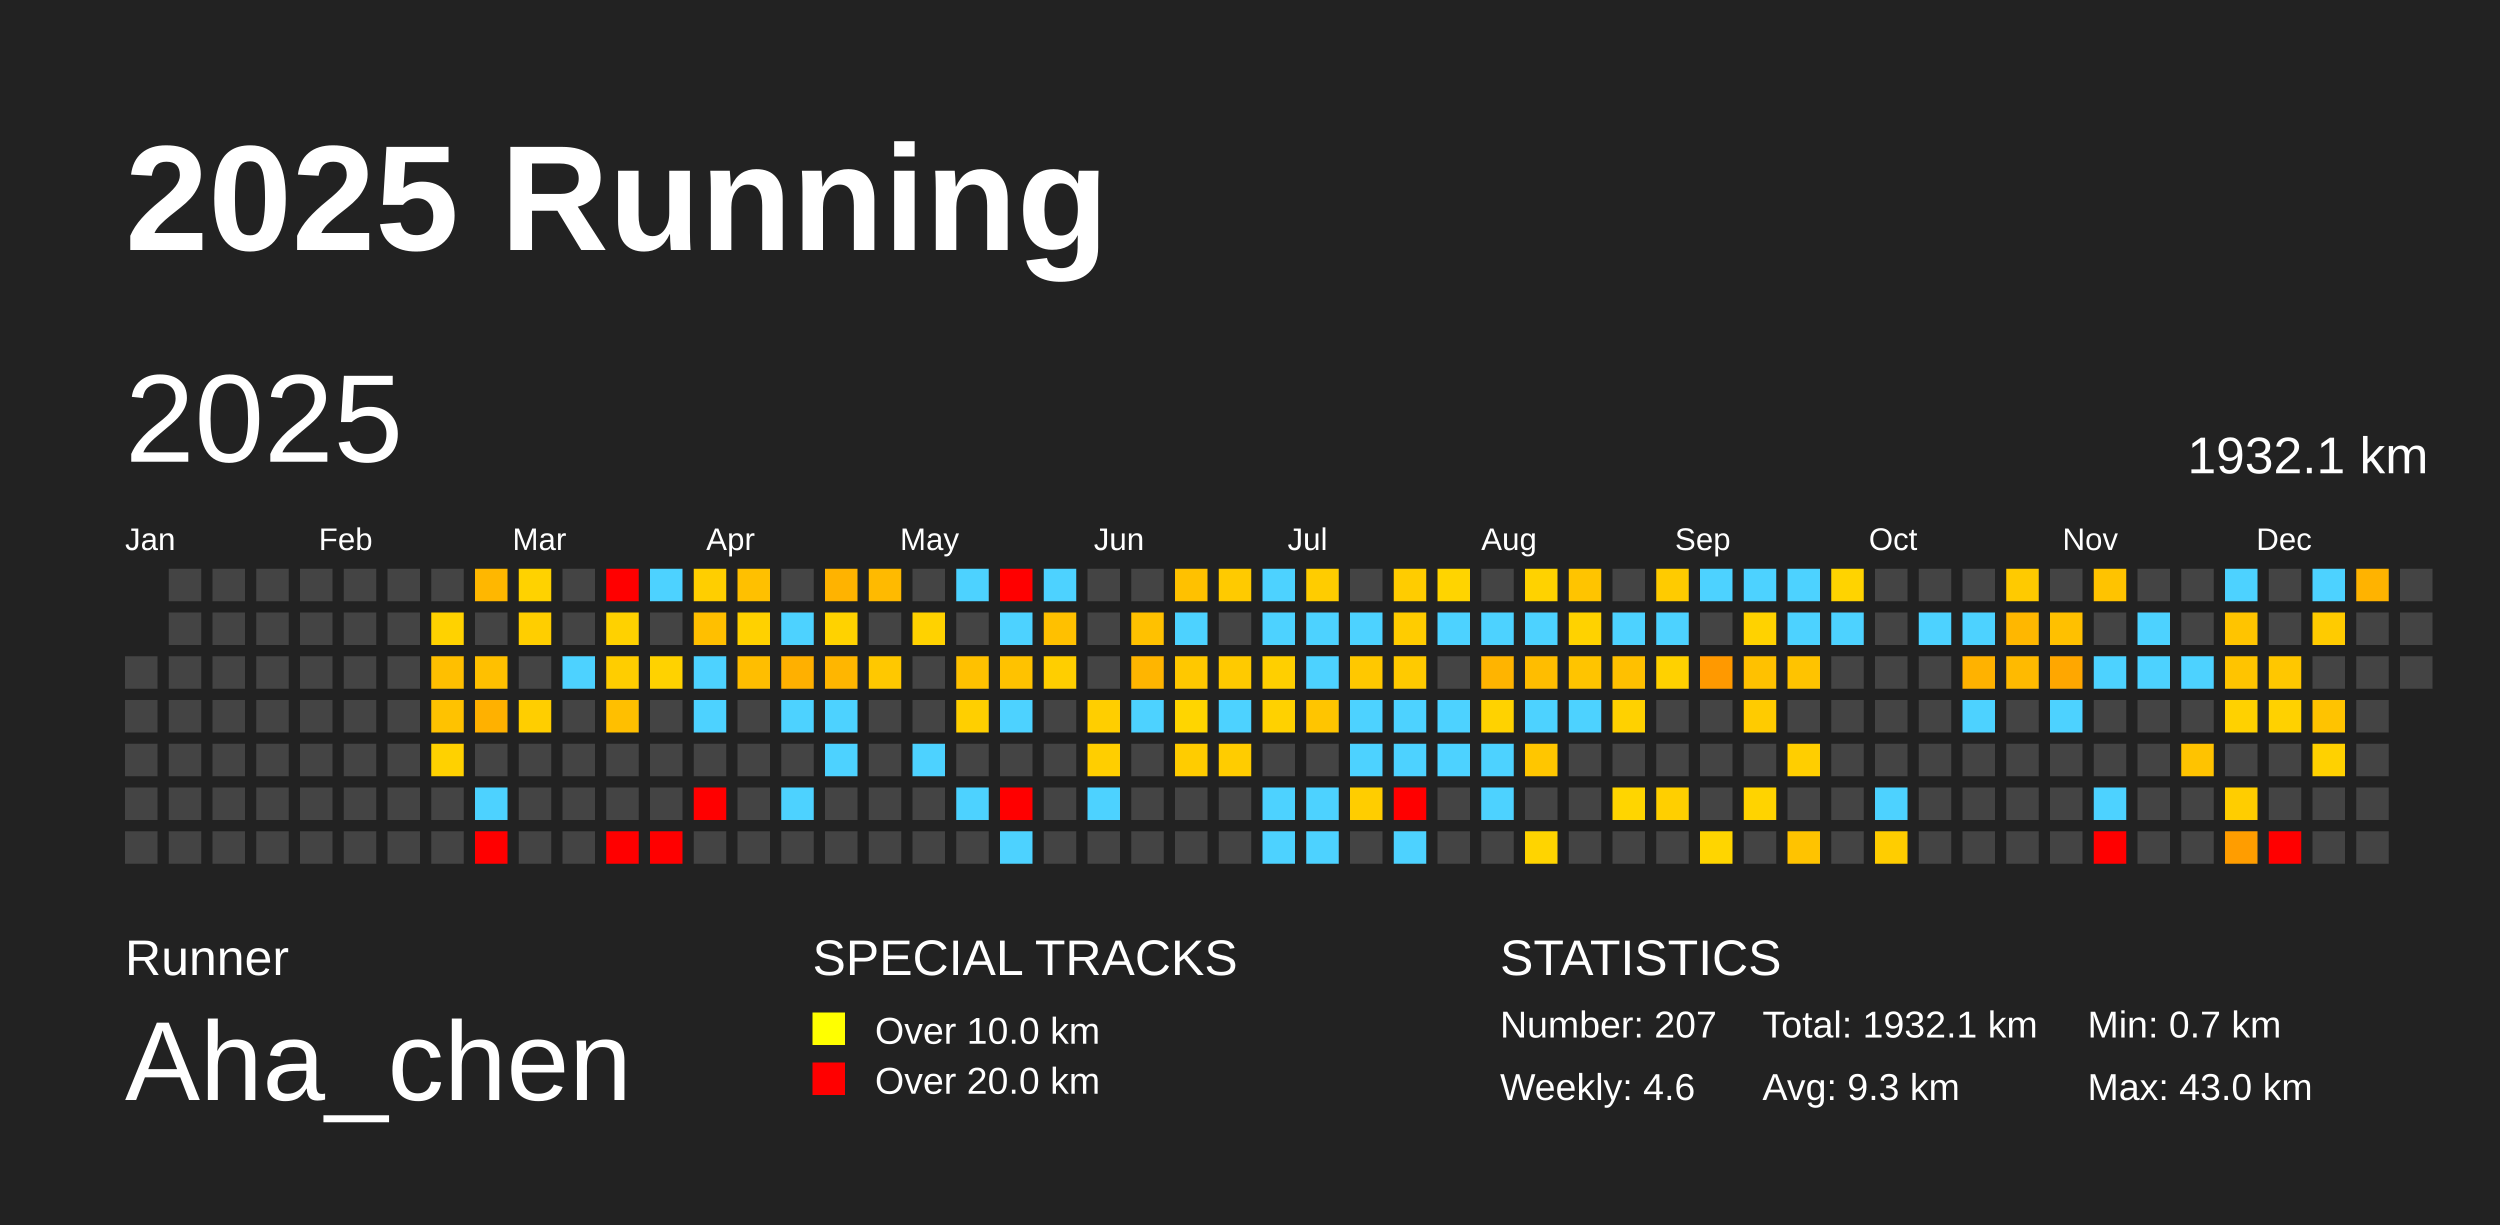
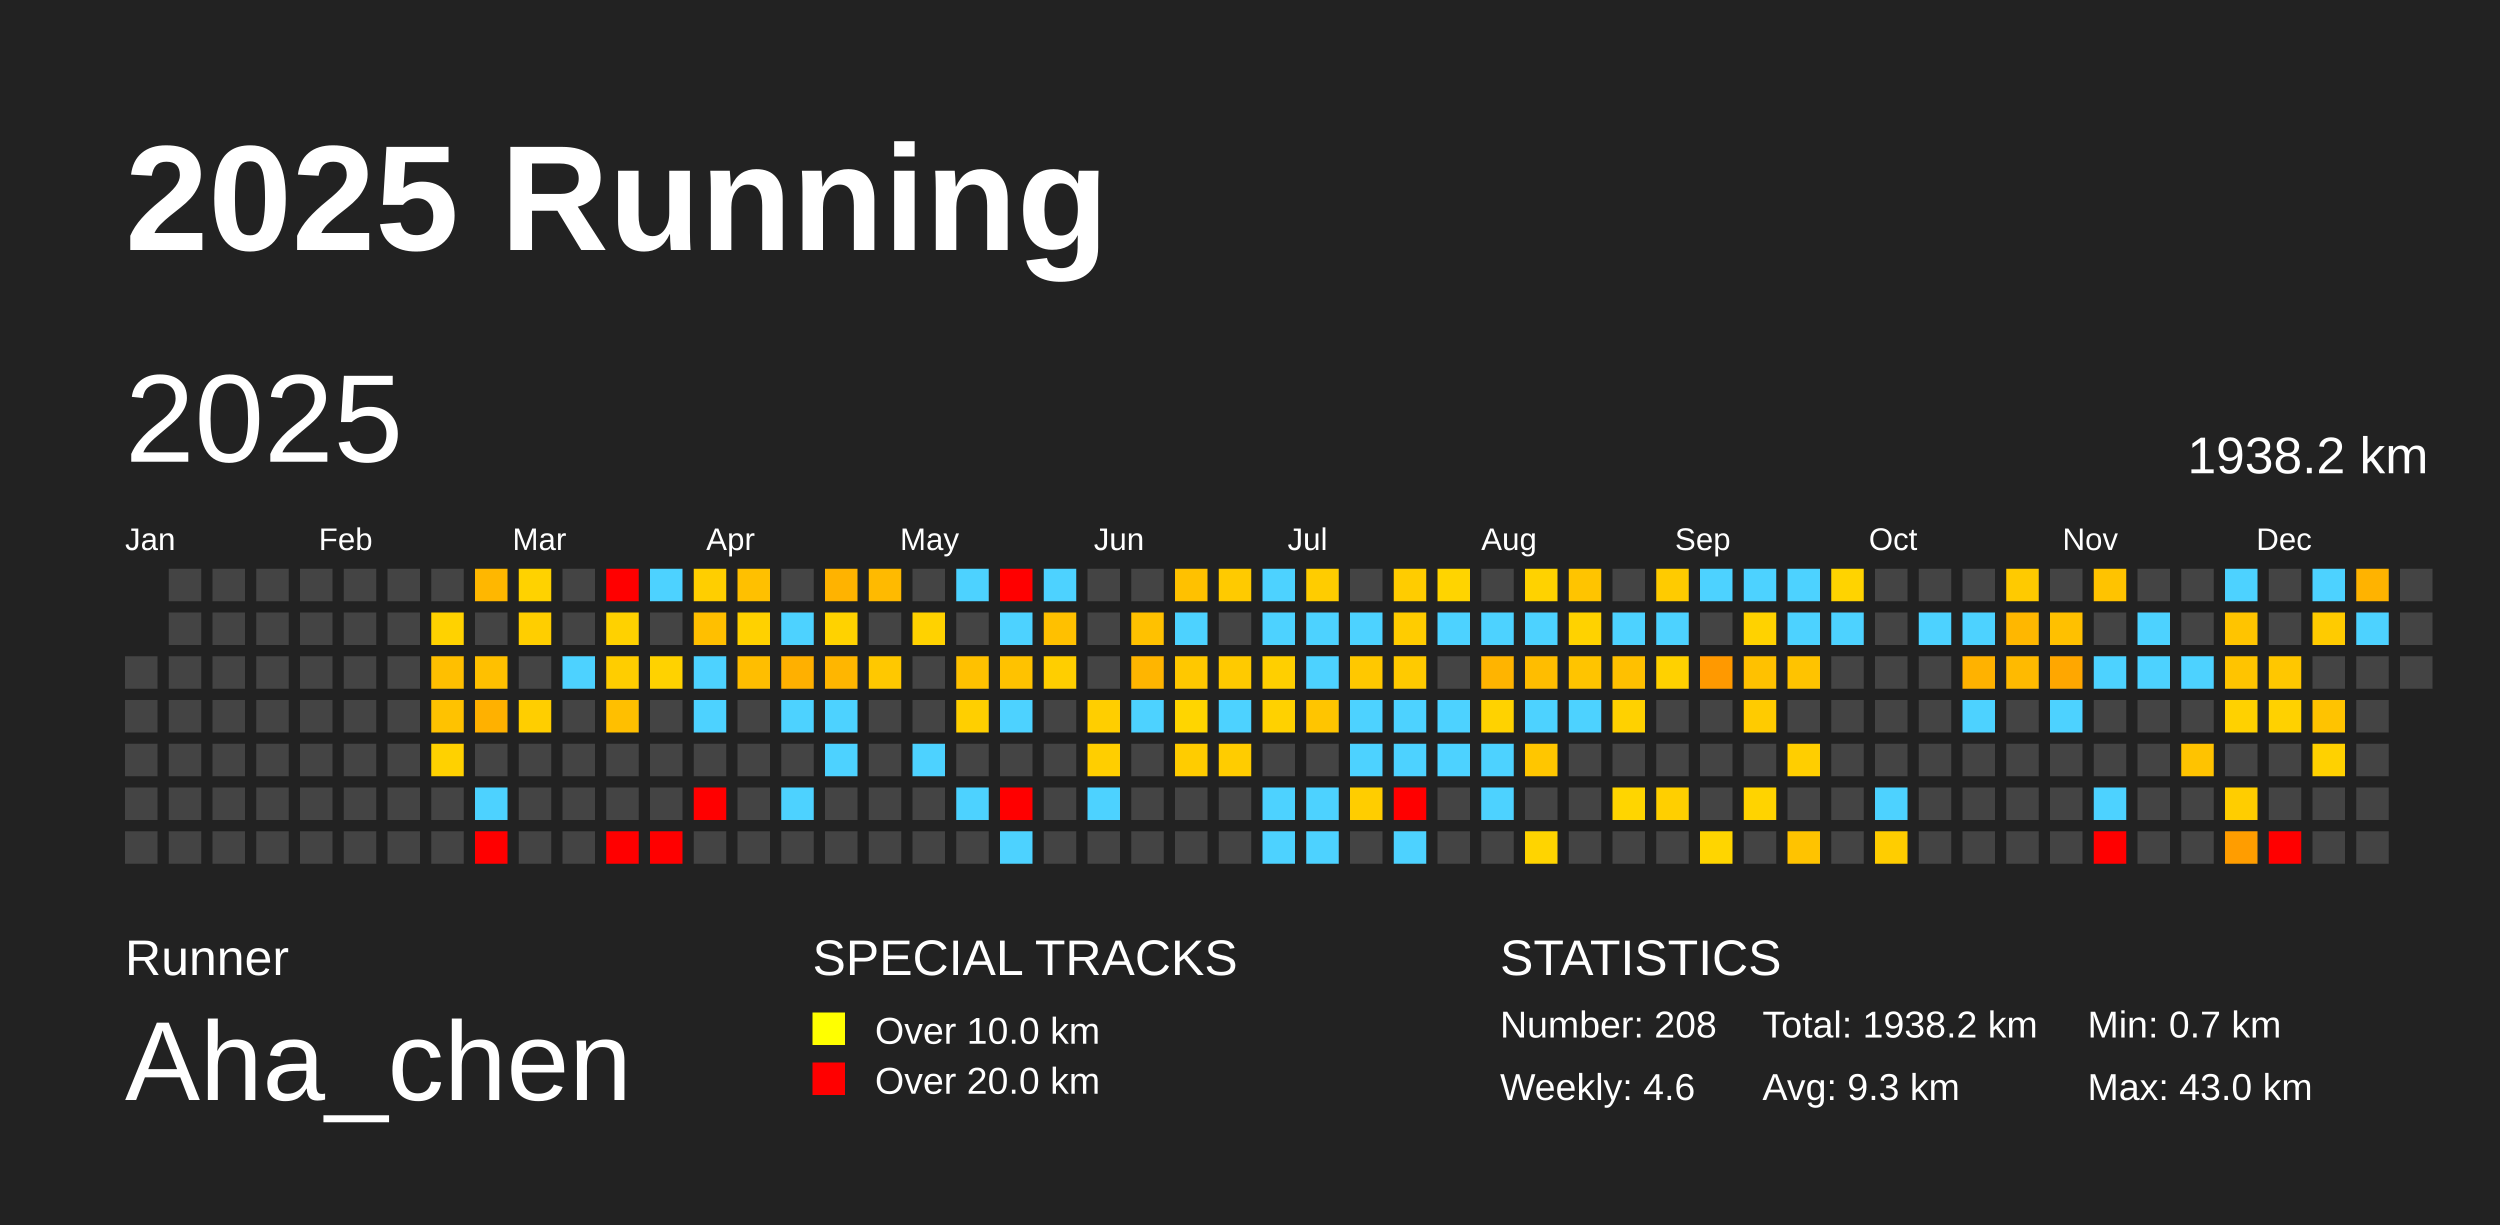
<svg xmlns="http://www.w3.org/2000/svg" baseProfile="full" height="98mm" version="1.1" viewBox="0,0,200,98" width="200mm">
  <defs />
  <rect fill="#222222" height="98" width="200" x="0" y="0" />
  <text fill="#FFFFFF" style="font-size:12px; font-family:Arial; font-weight:bold;" x="10" y="20">2025 Running</text>
  <text fill="#FFFFFF" style="font-size:4px; font-family:Arial" x="10" y="78">Runner</text>
  <text fill="#FFFFFF" style="font-size:9px; font-family:Arial" x="10" y="88">Aha_chen</text>
  <text fill="#FFFFFF" style="font-size:4px; font-family:Arial" x="65" y="78">SPECIAL TRACKS</text>
  <rect fill="yellow" height="2.6" width="2.6" x="65" y="81" />
  <text fill="#FFFFFF" style="font-size:3px; font-family:Arial" x="70" y="83.5">Over 10.0 km</text>
  <rect fill="red" height="2.6" width="2.6" x="65" y="85" />
  <text fill="#FFFFFF" style="font-size:3px; font-family:Arial" x="70" y="87.5">Over 20.0 km</text>
  <text fill="#FFFFFF" style="font-size:4px; font-family:Arial" x="120" y="78">STATISTICS</text>
-   <text fill="#FFFFFF" style="font-size:3px; font-family:Arial" x="120" y="83">Number: 207</text>
+   <text fill="#FFFFFF" style="font-size:3px; font-family:Arial" x="120" y="83">Number: 208</text>
  <text fill="#FFFFFF" style="font-size:3px; font-family:Arial" x="120" y="88">Weekly: 4.6</text>
-   <text fill="#FFFFFF" style="font-size:3px; font-family:Arial" x="141" y="83">Total: 1932.1 km</text>
+   <text fill="#FFFFFF" style="font-size:3px; font-family:Arial" x="141" y="83">Total: 1938.2 km</text>
  <text fill="#FFFFFF" style="font-size:3px; font-family:Arial" x="141" y="88">Avg: 9.3 km</text>
  <text fill="#FFFFFF" style="font-size:3px; font-family:Arial" x="167" y="83">Min: 0.7 km</text>
  <text fill="#FFFFFF" style="font-size:3px; font-family:Arial" x="167" y="88">Max: 43.0 km</text>
  <text dominant-baseline="hanging" fill="#FFFFFF" style="font-size:10.0px; font-family:Arial;" x="10" y="30">2025</text>
-   <text dominant-baseline="hanging" fill="#FFFFFF" style="font-size:4.125px; font-family:Arial;" x="175" y="35">1932.1 km</text>
+   <text dominant-baseline="hanging" fill="#FFFFFF" style="font-size:4.125px; font-family:Arial;" x="175" y="35">1938.2 km</text>
  <text fill="#FFFFFF" style="font-size:2.5px; font-family:Arial" x="10.0" y="44">Jan</text>
  <text fill="#FFFFFF" style="font-size:2.5px; font-family:Arial" x="25.5" y="44">Feb</text>
  <text fill="#FFFFFF" style="font-size:2.5px; font-family:Arial" x="41.0" y="44">Mar</text>
  <text fill="#FFFFFF" style="font-size:2.5px; font-family:Arial" x="56.5" y="44">Apr</text>
  <text fill="#FFFFFF" style="font-size:2.5px; font-family:Arial" x="72.0" y="44">May</text>
  <text fill="#FFFFFF" style="font-size:2.5px; font-family:Arial" x="87.5" y="44">Jun</text>
  <text fill="#FFFFFF" style="font-size:2.5px; font-family:Arial" x="103.0" y="44">Jul</text>
  <text fill="#FFFFFF" style="font-size:2.5px; font-family:Arial" x="118.5" y="44">Aug</text>
  <text fill="#FFFFFF" style="font-size:2.5px; font-family:Arial" x="134.0" y="44">Sep</text>
  <text fill="#FFFFFF" style="font-size:2.5px; font-family:Arial" x="149.5" y="44">Oct</text>
  <text fill="#FFFFFF" style="font-size:2.5px; font-family:Arial" x="165.0" y="44">Nov</text>
  <text fill="#FFFFFF" style="font-size:2.5px; font-family:Arial" x="180.5" y="44">Dec</text>
  <rect fill="#444444" height="2.6" width="2.6" x="10.0" y="52.5" />
  <rect fill="#444444" height="2.6" width="2.6" x="10.0" y="56.0" />
  <rect fill="#444444" height="2.6" width="2.6" x="10.0" y="59.5" />
  <rect fill="#444444" height="2.6" width="2.6" x="10.0" y="63.0" />
  <rect fill="#444444" height="2.6" width="2.6" x="10.0" y="66.5" />
  <rect fill="#444444" height="2.6" width="2.6" x="13.5" y="45.5" />
  <rect fill="#444444" height="2.6" width="2.6" x="13.5" y="49.0" />
  <rect fill="#444444" height="2.6" width="2.6" x="13.5" y="52.5" />
  <rect fill="#444444" height="2.6" width="2.6" x="13.5" y="56.0" />
  <rect fill="#444444" height="2.6" width="2.6" x="13.5" y="59.5" />
  <rect fill="#444444" height="2.6" width="2.6" x="13.5" y="63.0" />
  <rect fill="#444444" height="2.6" width="2.6" x="13.5" y="66.5" />
  <rect fill="#444444" height="2.6" width="2.6" x="17.0" y="45.5" />
  <rect fill="#444444" height="2.6" width="2.6" x="17.0" y="49.0" />
  <rect fill="#444444" height="2.6" width="2.6" x="17.0" y="52.5" />
  <rect fill="#444444" height="2.6" width="2.6" x="17.0" y="56.0" />
  <rect fill="#444444" height="2.6" width="2.6" x="17.0" y="59.5" />
  <rect fill="#444444" height="2.6" width="2.6" x="17.0" y="63.0" />
  <rect fill="#444444" height="2.6" width="2.6" x="17.0" y="66.5" />
  <rect fill="#444444" height="2.6" width="2.6" x="20.5" y="45.5" />
  <rect fill="#444444" height="2.6" width="2.6" x="20.5" y="49.0" />
  <rect fill="#444444" height="2.6" width="2.6" x="20.5" y="52.5" />
  <rect fill="#444444" height="2.6" width="2.6" x="20.5" y="56.0" />
  <rect fill="#444444" height="2.6" width="2.6" x="20.5" y="59.5" />
  <rect fill="#444444" height="2.6" width="2.6" x="20.5" y="63.0" />
  <rect fill="#444444" height="2.6" width="2.6" x="20.5" y="66.5" />
  <rect fill="#444444" height="2.6" width="2.6" x="24.0" y="45.5" />
  <rect fill="#444444" height="2.6" width="2.6" x="24.0" y="49.0" />
  <rect fill="#444444" height="2.6" width="2.6" x="24.0" y="52.5" />
  <rect fill="#444444" height="2.6" width="2.6" x="24.0" y="56.0" />
  <rect fill="#444444" height="2.6" width="2.6" x="24.0" y="59.5" />
  <rect fill="#444444" height="2.6" width="2.6" x="24.0" y="63.0" />
  <rect fill="#444444" height="2.6" width="2.6" x="24.0" y="66.5" />
  <rect fill="#444444" height="2.6" width="2.6" x="27.5" y="45.5" />
  <rect fill="#444444" height="2.6" width="2.6" x="27.5" y="49.0" />
  <rect fill="#444444" height="2.6" width="2.6" x="27.5" y="52.5" />
  <rect fill="#444444" height="2.6" width="2.6" x="27.5" y="56.0" />
  <rect fill="#444444" height="2.6" width="2.6" x="27.5" y="59.5" />
  <rect fill="#444444" height="2.6" width="2.6" x="27.5" y="63.0" />
  <rect fill="#444444" height="2.6" width="2.6" x="27.5" y="66.5" />
  <rect fill="#444444" height="2.6" width="2.6" x="31.0" y="45.5" />
  <rect fill="#444444" height="2.6" width="2.6" x="31.0" y="49.0" />
  <rect fill="#444444" height="2.6" width="2.6" x="31.0" y="52.5" />
  <rect fill="#444444" height="2.6" width="2.6" x="31.0" y="56.0" />
  <rect fill="#444444" height="2.6" width="2.6" x="31.0" y="59.5" />
  <rect fill="#444444" height="2.6" width="2.6" x="31.0" y="63.0" />
  <rect fill="#444444" height="2.6" width="2.6" x="31.0" y="66.5" />
  <rect fill="#444444" height="2.6" width="2.6" x="34.5" y="45.5" />
  <rect fill="#ffd200" height="2.6" width="2.6" x="34.5" y="49.0" />
  <rect fill="#ffbf00" height="2.6" width="2.6" x="34.5" y="52.5" />
  <rect fill="#ffc200" height="2.6" width="2.6" x="34.5" y="56.0" />
  <rect fill="#ffd100" height="2.6" width="2.6" x="34.5" y="59.5" />
  <rect fill="#444444" height="2.6" width="2.6" x="34.5" y="63.0" />
  <rect fill="#444444" height="2.6" width="2.6" x="34.5" y="66.5" />
  <rect fill="#ffb700" height="2.6" width="2.6" x="38.0" y="45.5" />
  <rect fill="#444444" height="2.6" width="2.6" x="38.0" y="49.0" />
  <rect fill="#ffc000" height="2.6" width="2.6" x="38.0" y="52.5" />
  <rect fill="#ffb100" height="2.6" width="2.6" x="38.0" y="56.0" />
  <rect fill="#444444" height="2.6" width="2.6" x="38.0" y="59.5" />
  <rect fill="#4dd2ff" height="2.6" width="2.6" x="38.0" y="63.0" />
  <rect fill="red" height="2.6" width="2.6" x="38.0" y="66.5" />
  <rect fill="#ffd200" height="2.6" width="2.6" x="41.5" y="45.5" />
  <rect fill="#ffce00" height="2.6" width="2.6" x="41.5" y="49.0" />
  <rect fill="#444444" height="2.6" width="2.6" x="41.5" y="52.5" />
  <rect fill="#ffce00" height="2.6" width="2.6" x="41.5" y="56.0" />
  <rect fill="#444444" height="2.6" width="2.6" x="41.5" y="59.5" />
  <rect fill="#444444" height="2.6" width="2.6" x="41.5" y="63.0" />
  <rect fill="#444444" height="2.6" width="2.6" x="41.5" y="66.5" />
  <rect fill="#444444" height="2.6" width="2.6" x="45.0" y="45.5" />
  <rect fill="#444444" height="2.6" width="2.6" x="45.0" y="49.0" />
  <rect fill="#4dd2ff" height="2.6" width="2.6" x="45.0" y="52.5" />
  <rect fill="#444444" height="2.6" width="2.6" x="45.0" y="56.0" />
  <rect fill="#444444" height="2.6" width="2.6" x="45.0" y="59.5" />
  <rect fill="#444444" height="2.6" width="2.6" x="45.0" y="63.0" />
  <rect fill="#444444" height="2.6" width="2.6" x="45.0" y="66.5" />
  <rect fill="red" height="2.6" width="2.6" x="48.5" y="45.5" />
  <rect fill="#ffd100" height="2.6" width="2.6" x="48.5" y="49.0" />
  <rect fill="#ffcd00" height="2.6" width="2.6" x="48.5" y="52.5" />
  <rect fill="#ffbf00" height="2.6" width="2.6" x="48.5" y="56.0" />
  <rect fill="#444444" height="2.6" width="2.6" x="48.5" y="59.5" />
  <rect fill="#444444" height="2.6" width="2.6" x="48.5" y="63.0" />
  <rect fill="red" height="2.6" width="2.6" x="48.5" y="66.5" />
  <rect fill="#4dd2ff" height="2.6" width="2.6" x="52.0" y="45.5" />
  <rect fill="#444444" height="2.6" width="2.6" x="52.0" y="49.0" />
  <rect fill="#ffd200" height="2.6" width="2.6" x="52.0" y="52.5" />
  <rect fill="#444444" height="2.6" width="2.6" x="52.0" y="56.0" />
  <rect fill="#444444" height="2.6" width="2.6" x="52.0" y="59.5" />
  <rect fill="#444444" height="2.6" width="2.6" x="52.0" y="63.0" />
  <rect fill="red" height="2.6" width="2.6" x="52.0" y="66.5" />
  <rect fill="#ffce00" height="2.6" width="2.6" x="55.5" y="45.5" />
  <rect fill="#ffbf00" height="2.6" width="2.6" x="55.5" y="49.0" />
  <rect fill="#4dd2ff" height="2.6" width="2.6" x="55.5" y="52.5" />
  <rect fill="#4dd2ff" height="2.6" width="2.6" x="55.5" y="56.0" />
  <rect fill="#444444" height="2.6" width="2.6" x="55.5" y="59.5" />
  <rect fill="red" height="2.6" width="2.6" x="55.5" y="63.0" />
  <rect fill="#444444" height="2.6" width="2.6" x="55.5" y="66.5" />
  <rect fill="#ffc000" height="2.6" width="2.6" x="59.0" y="45.5" />
  <rect fill="#ffd100" height="2.6" width="2.6" x="59.0" y="49.0" />
  <rect fill="#ffbe00" height="2.6" width="2.6" x="59.0" y="52.5" />
  <rect fill="#444444" height="2.6" width="2.6" x="59.0" y="56.0" />
  <rect fill="#444444" height="2.6" width="2.6" x="59.0" y="59.5" />
  <rect fill="#444444" height="2.6" width="2.6" x="59.0" y="63.0" />
  <rect fill="#444444" height="2.6" width="2.6" x="59.0" y="66.5" />
  <rect fill="#444444" height="2.6" width="2.6" x="62.5" y="45.5" />
  <rect fill="#4dd2ff" height="2.6" width="2.6" x="62.5" y="49.0" />
  <rect fill="#ffb000" height="2.6" width="2.6" x="62.5" y="52.5" />
  <rect fill="#4dd2ff" height="2.6" width="2.6" x="62.5" y="56.0" />
  <rect fill="#444444" height="2.6" width="2.6" x="62.5" y="59.5" />
  <rect fill="#4dd2ff" height="2.6" width="2.6" x="62.5" y="63.0" />
  <rect fill="#444444" height="2.6" width="2.6" x="62.5" y="66.5" />
  <rect fill="#ffb300" height="2.6" width="2.6" x="66.0" y="45.5" />
  <rect fill="#ffd200" height="2.6" width="2.6" x="66.0" y="49.0" />
  <rect fill="#ffb600" height="2.6" width="2.6" x="66.0" y="52.5" />
  <rect fill="#4dd2ff" height="2.6" width="2.6" x="66.0" y="56.0" />
  <rect fill="#4dd2ff" height="2.6" width="2.6" x="66.0" y="59.5" />
  <rect fill="#444444" height="2.6" width="2.6" x="66.0" y="63.0" />
  <rect fill="#444444" height="2.6" width="2.6" x="66.0" y="66.5" />
  <rect fill="#ffba00" height="2.6" width="2.6" x="69.5" y="45.5" />
  <rect fill="#444444" height="2.6" width="2.6" x="69.5" y="49.0" />
  <rect fill="#ffc800" height="2.6" width="2.6" x="69.5" y="52.5" />
  <rect fill="#444444" height="2.6" width="2.6" x="69.5" y="56.0" />
  <rect fill="#444444" height="2.6" width="2.6" x="69.5" y="59.5" />
  <rect fill="#444444" height="2.6" width="2.6" x="69.5" y="63.0" />
  <rect fill="#444444" height="2.6" width="2.6" x="69.5" y="66.5" />
  <rect fill="#444444" height="2.6" width="2.6" x="73.0" y="45.5" />
  <rect fill="#ffd200" height="2.6" width="2.6" x="73.0" y="49.0" />
  <rect fill="#444444" height="2.6" width="2.6" x="73.0" y="52.5" />
  <rect fill="#444444" height="2.6" width="2.6" x="73.0" y="56.0" />
  <rect fill="#4dd2ff" height="2.6" width="2.6" x="73.0" y="59.5" />
  <rect fill="#444444" height="2.6" width="2.6" x="73.0" y="63.0" />
  <rect fill="#444444" height="2.6" width="2.6" x="73.0" y="66.5" />
  <rect fill="#4dd2ff" height="2.6" width="2.6" x="76.5" y="45.5" />
  <rect fill="#444444" height="2.6" width="2.6" x="76.5" y="49.0" />
  <rect fill="#ffc100" height="2.6" width="2.6" x="76.5" y="52.5" />
  <rect fill="#ffcf00" height="2.6" width="2.6" x="76.5" y="56.0" />
  <rect fill="#444444" height="2.6" width="2.6" x="76.5" y="59.5" />
  <rect fill="#4dd2ff" height="2.6" width="2.6" x="76.5" y="63.0" />
  <rect fill="#444444" height="2.6" width="2.6" x="76.5" y="66.5" />
  <rect fill="red" height="2.6" width="2.6" x="80.0" y="45.5" />
  <rect fill="#4dd2ff" height="2.6" width="2.6" x="80.0" y="49.0" />
  <rect fill="#ffc200" height="2.6" width="2.6" x="80.0" y="52.5" />
  <rect fill="#4dd2ff" height="2.6" width="2.6" x="80.0" y="56.0" />
  <rect fill="#444444" height="2.6" width="2.6" x="80.0" y="59.5" />
  <rect fill="red" height="2.6" width="2.6" x="80.0" y="63.0" />
  <rect fill="#4dd2ff" height="2.6" width="2.6" x="80.0" y="66.5" />
  <rect fill="#4dd2ff" height="2.6" width="2.6" x="83.5" y="45.5" />
  <rect fill="#ffc000" height="2.6" width="2.6" x="83.5" y="49.0" />
  <rect fill="#ffce00" height="2.6" width="2.6" x="83.5" y="52.5" />
  <rect fill="#444444" height="2.6" width="2.6" x="83.5" y="56.0" />
  <rect fill="#444444" height="2.6" width="2.6" x="83.5" y="59.5" />
  <rect fill="#444444" height="2.6" width="2.6" x="83.5" y="63.0" />
  <rect fill="#444444" height="2.6" width="2.6" x="83.5" y="66.5" />
  <rect fill="#444444" height="2.6" width="2.6" x="87.0" y="45.5" />
  <rect fill="#444444" height="2.6" width="2.6" x="87.0" y="49.0" />
  <rect fill="#444444" height="2.6" width="2.6" x="87.0" y="52.5" />
  <rect fill="#ffce00" height="2.6" width="2.6" x="87.0" y="56.0" />
  <rect fill="#ffce00" height="2.6" width="2.6" x="87.0" y="59.5" />
  <rect fill="#4dd2ff" height="2.6" width="2.6" x="87.0" y="63.0" />
  <rect fill="#444444" height="2.6" width="2.6" x="87.0" y="66.5" />
  <rect fill="#444444" height="2.6" width="2.6" x="90.5" y="45.5" />
  <rect fill="#ffc100" height="2.6" width="2.6" x="90.5" y="49.0" />
  <rect fill="#ffb500" height="2.6" width="2.6" x="90.5" y="52.5" />
  <rect fill="#4dd2ff" height="2.6" width="2.6" x="90.5" y="56.0" />
  <rect fill="#444444" height="2.6" width="2.6" x="90.5" y="59.5" />
  <rect fill="#444444" height="2.6" width="2.6" x="90.5" y="63.0" />
  <rect fill="#444444" height="2.6" width="2.6" x="90.5" y="66.5" />
  <rect fill="#ffc100" height="2.6" width="2.6" x="94.0" y="45.5" />
  <rect fill="#4dd2ff" height="2.6" width="2.6" x="94.0" y="49.0" />
  <rect fill="#ffc800" height="2.6" width="2.6" x="94.0" y="52.5" />
  <rect fill="#ffd500" height="2.6" width="2.6" x="94.0" y="56.0" />
  <rect fill="#ffcc00" height="2.6" width="2.6" x="94.0" y="59.5" />
  <rect fill="#444444" height="2.6" width="2.6" x="94.0" y="63.0" />
  <rect fill="#444444" height="2.6" width="2.6" x="94.0" y="66.5" />
  <rect fill="#ffca00" height="2.6" width="2.6" x="97.5" y="45.5" />
  <rect fill="#444444" height="2.6" width="2.6" x="97.5" y="49.0" />
  <rect fill="#ffca00" height="2.6" width="2.6" x="97.5" y="52.5" />
  <rect fill="#4dd2ff" height="2.6" width="2.6" x="97.5" y="56.0" />
  <rect fill="#ffcc00" height="2.6" width="2.6" x="97.5" y="59.5" />
  <rect fill="#444444" height="2.6" width="2.6" x="97.5" y="63.0" />
  <rect fill="#444444" height="2.6" width="2.6" x="97.5" y="66.5" />
  <rect fill="#4dd2ff" height="2.6" width="2.6" x="101.0" y="45.5" />
  <rect fill="#4dd2ff" height="2.6" width="2.6" x="101.0" y="49.0" />
  <rect fill="#ffcf00" height="2.6" width="2.6" x="101.0" y="52.5" />
  <rect fill="#ffd100" height="2.6" width="2.6" x="101.0" y="56.0" />
  <rect fill="#444444" height="2.6" width="2.6" x="101.0" y="59.5" />
  <rect fill="#4dd2ff" height="2.6" width="2.6" x="101.0" y="63.0" />
  <rect fill="#4dd2ff" height="2.6" width="2.6" x="101.0" y="66.5" />
  <rect fill="#ffcc00" height="2.6" width="2.6" x="104.5" y="45.5" />
  <rect fill="#4dd2ff" height="2.6" width="2.6" x="104.5" y="49.0" />
  <rect fill="#4dd2ff" height="2.6" width="2.6" x="104.5" y="52.5" />
  <rect fill="#ffc500" height="2.6" width="2.6" x="104.5" y="56.0" />
  <rect fill="#444444" height="2.6" width="2.6" x="104.5" y="59.5" />
  <rect fill="#4dd2ff" height="2.6" width="2.6" x="104.5" y="63.0" />
  <rect fill="#4dd2ff" height="2.6" width="2.6" x="104.5" y="66.5" />
  <rect fill="#444444" height="2.6" width="2.6" x="108.0" y="45.5" />
  <rect fill="#4dd2ff" height="2.6" width="2.6" x="108.0" y="49.0" />
  <rect fill="#ffc800" height="2.6" width="2.6" x="108.0" y="52.5" />
  <rect fill="#4dd2ff" height="2.6" width="2.6" x="108.0" y="56.0" />
  <rect fill="#4dd2ff" height="2.6" width="2.6" x="108.0" y="59.5" />
  <rect fill="#ffcd00" height="2.6" width="2.6" x="108.0" y="63.0" />
  <rect fill="#444444" height="2.6" width="2.6" x="108.0" y="66.5" />
  <rect fill="#ffcc00" height="2.6" width="2.6" x="111.5" y="45.5" />
  <rect fill="#ffcc00" height="2.6" width="2.6" x="111.5" y="49.0" />
  <rect fill="#ffca00" height="2.6" width="2.6" x="111.5" y="52.5" />
  <rect fill="#4dd2ff" height="2.6" width="2.6" x="111.5" y="56.0" />
  <rect fill="#4dd2ff" height="2.6" width="2.6" x="111.5" y="59.5" />
  <rect fill="red" height="2.6" width="2.6" x="111.5" y="63.0" />
  <rect fill="#4dd2ff" height="2.6" width="2.6" x="111.5" y="66.5" />
  <rect fill="#ffd400" height="2.6" width="2.6" x="115.0" y="45.5" />
  <rect fill="#4dd2ff" height="2.6" width="2.6" x="115.0" y="49.0" />
  <rect fill="#444444" height="2.6" width="2.6" x="115.0" y="52.5" />
  <rect fill="#4dd2ff" height="2.6" width="2.6" x="115.0" y="56.0" />
  <rect fill="#4dd2ff" height="2.6" width="2.6" x="115.0" y="59.5" />
  <rect fill="#444444" height="2.6" width="2.6" x="115.0" y="63.0" />
  <rect fill="#444444" height="2.6" width="2.6" x="115.0" y="66.5" />
  <rect fill="#444444" height="2.6" width="2.6" x="118.5" y="45.5" />
  <rect fill="#4dd2ff" height="2.6" width="2.6" x="118.5" y="49.0" />
  <rect fill="#ffb400" height="2.6" width="2.6" x="118.5" y="52.5" />
  <rect fill="#ffd200" height="2.6" width="2.6" x="118.5" y="56.0" />
  <rect fill="#4dd2ff" height="2.6" width="2.6" x="118.5" y="59.5" />
  <rect fill="#4dd2ff" height="2.6" width="2.6" x="118.5" y="63.0" />
  <rect fill="#444444" height="2.6" width="2.6" x="118.5" y="66.5" />
  <rect fill="#ffd200" height="2.6" width="2.6" x="122.0" y="45.5" />
  <rect fill="#4dd2ff" height="2.6" width="2.6" x="122.0" y="49.0" />
  <rect fill="#ffbd00" height="2.6" width="2.6" x="122.0" y="52.5" />
  <rect fill="#4dd2ff" height="2.6" width="2.6" x="122.0" y="56.0" />
  <rect fill="#ffc600" height="2.6" width="2.6" x="122.0" y="59.5" />
  <rect fill="#444444" height="2.6" width="2.6" x="122.0" y="63.0" />
  <rect fill="#ffd400" height="2.6" width="2.6" x="122.0" y="66.5" />
  <rect fill="#ffc400" height="2.6" width="2.6" x="125.5" y="45.5" />
  <rect fill="#ffd200" height="2.6" width="2.6" x="125.5" y="49.0" />
  <rect fill="#ffc400" height="2.6" width="2.6" x="125.5" y="52.5" />
  <rect fill="#4dd2ff" height="2.6" width="2.6" x="125.5" y="56.0" />
  <rect fill="#444444" height="2.6" width="2.6" x="125.5" y="59.5" />
  <rect fill="#444444" height="2.6" width="2.6" x="125.5" y="63.0" />
  <rect fill="#444444" height="2.6" width="2.6" x="125.5" y="66.5" />
  <rect fill="#444444" height="2.6" width="2.6" x="129.0" y="45.5" />
  <rect fill="#4dd2ff" height="2.6" width="2.6" x="129.0" y="49.0" />
  <rect fill="#ffc000" height="2.6" width="2.6" x="129.0" y="52.5" />
  <rect fill="#ffd100" height="2.6" width="2.6" x="129.0" y="56.0" />
  <rect fill="#444444" height="2.6" width="2.6" x="129.0" y="59.5" />
  <rect fill="#ffd500" height="2.6" width="2.6" x="129.0" y="63.0" />
  <rect fill="#444444" height="2.6" width="2.6" x="129.0" y="66.5" />
  <rect fill="#ffcb00" height="2.6" width="2.6" x="132.5" y="45.5" />
  <rect fill="#4dd2ff" height="2.6" width="2.6" x="132.5" y="49.0" />
  <rect fill="#ffd100" height="2.6" width="2.6" x="132.5" y="52.5" />
  <rect fill="#444444" height="2.6" width="2.6" x="132.5" y="56.0" />
  <rect fill="#444444" height="2.6" width="2.6" x="132.5" y="59.5" />
  <rect fill="#ffcf00" height="2.6" width="2.6" x="132.5" y="63.0" />
  <rect fill="#444444" height="2.6" width="2.6" x="132.5" y="66.5" />
  <rect fill="#4dd2ff" height="2.6" width="2.6" x="136.0" y="45.5" />
  <rect fill="#444444" height="2.6" width="2.6" x="136.0" y="49.0" />
  <rect fill="#ff9900" height="2.6" width="2.6" x="136.0" y="52.5" />
  <rect fill="#444444" height="2.6" width="2.6" x="136.0" y="56.0" />
  <rect fill="#444444" height="2.6" width="2.6" x="136.0" y="59.5" />
  <rect fill="#444444" height="2.6" width="2.6" x="136.0" y="63.0" />
  <rect fill="#ffd500" height="2.6" width="2.6" x="136.0" y="66.5" />
  <rect fill="#4dd2ff" height="2.6" width="2.6" x="139.5" y="45.5" />
  <rect fill="#ffd200" height="2.6" width="2.6" x="139.5" y="49.0" />
  <rect fill="#ffc100" height="2.6" width="2.6" x="139.5" y="52.5" />
  <rect fill="#ffcb00" height="2.6" width="2.6" x="139.5" y="56.0" />
  <rect fill="#444444" height="2.6" width="2.6" x="139.5" y="59.5" />
  <rect fill="#ffd300" height="2.6" width="2.6" x="139.5" y="63.0" />
  <rect fill="#444444" height="2.6" width="2.6" x="139.5" y="66.5" />
  <rect fill="#4dd2ff" height="2.6" width="2.6" x="143.0" y="45.5" />
  <rect fill="#4dd2ff" height="2.6" width="2.6" x="143.0" y="49.0" />
  <rect fill="#ffc300" height="2.6" width="2.6" x="143.0" y="52.5" />
  <rect fill="#444444" height="2.6" width="2.6" x="143.0" y="56.0" />
  <rect fill="#ffce00" height="2.6" width="2.6" x="143.0" y="59.5" />
  <rect fill="#444444" height="2.6" width="2.6" x="143.0" y="63.0" />
  <rect fill="#ffc300" height="2.6" width="2.6" x="143.0" y="66.5" />
  <rect fill="#ffd300" height="2.6" width="2.6" x="146.5" y="45.5" />
  <rect fill="#4dd2ff" height="2.6" width="2.6" x="146.5" y="49.0" />
  <rect fill="#444444" height="2.6" width="2.6" x="146.5" y="52.5" />
  <rect fill="#444444" height="2.6" width="2.6" x="146.5" y="56.0" />
  <rect fill="#444444" height="2.6" width="2.6" x="146.5" y="59.5" />
  <rect fill="#444444" height="2.6" width="2.6" x="146.5" y="63.0" />
  <rect fill="#444444" height="2.6" width="2.6" x="146.5" y="66.5" />
  <rect fill="#444444" height="2.6" width="2.6" x="150.0" y="45.5" />
  <rect fill="#444444" height="2.6" width="2.6" x="150.0" y="49.0" />
  <rect fill="#444444" height="2.6" width="2.6" x="150.0" y="52.5" />
  <rect fill="#444444" height="2.6" width="2.6" x="150.0" y="56.0" />
  <rect fill="#444444" height="2.6" width="2.6" x="150.0" y="59.5" />
  <rect fill="#4dd2ff" height="2.6" width="2.6" x="150.0" y="63.0" />
  <rect fill="#ffcd00" height="2.6" width="2.6" x="150.0" y="66.5" />
  <rect fill="#444444" height="2.6" width="2.6" x="153.5" y="45.5" />
  <rect fill="#4dd2ff" height="2.6" width="2.6" x="153.5" y="49.0" />
  <rect fill="#444444" height="2.6" width="2.6" x="153.5" y="52.5" />
  <rect fill="#444444" height="2.6" width="2.6" x="153.5" y="56.0" />
  <rect fill="#444444" height="2.6" width="2.6" x="153.5" y="59.5" />
  <rect fill="#444444" height="2.6" width="2.6" x="153.5" y="63.0" />
  <rect fill="#444444" height="2.6" width="2.6" x="153.5" y="66.5" />
  <rect fill="#444444" height="2.6" width="2.6" x="157.0" y="45.5" />
  <rect fill="#4dd2ff" height="2.6" width="2.6" x="157.0" y="49.0" />
  <rect fill="#ffb200" height="2.6" width="2.6" x="157.0" y="52.5" />
  <rect fill="#4dd2ff" height="2.6" width="2.6" x="157.0" y="56.0" />
  <rect fill="#444444" height="2.6" width="2.6" x="157.0" y="59.5" />
  <rect fill="#444444" height="2.6" width="2.6" x="157.0" y="63.0" />
  <rect fill="#444444" height="2.6" width="2.6" x="157.0" y="66.5" />
  <rect fill="#ffca00" height="2.6" width="2.6" x="160.5" y="45.5" />
  <rect fill="#ffb700" height="2.6" width="2.6" x="160.5" y="49.0" />
  <rect fill="#ffba00" height="2.6" width="2.6" x="160.5" y="52.5" />
  <rect fill="#444444" height="2.6" width="2.6" x="160.5" y="56.0" />
  <rect fill="#444444" height="2.6" width="2.6" x="160.5" y="59.5" />
  <rect fill="#444444" height="2.6" width="2.6" x="160.5" y="63.0" />
  <rect fill="#444444" height="2.6" width="2.6" x="160.5" y="66.5" />
  <rect fill="#444444" height="2.6" width="2.6" x="164.0" y="45.5" />
  <rect fill="#ffc000" height="2.6" width="2.6" x="164.0" y="49.0" />
  <rect fill="#ffa700" height="2.6" width="2.6" x="164.0" y="52.5" />
  <rect fill="#4dd2ff" height="2.6" width="2.6" x="164.0" y="56.0" />
  <rect fill="#444444" height="2.6" width="2.6" x="164.0" y="59.5" />
  <rect fill="#444444" height="2.6" width="2.6" x="164.0" y="63.0" />
  <rect fill="#444444" height="2.6" width="2.6" x="164.0" y="66.5" />
  <rect fill="#ffc300" height="2.6" width="2.6" x="167.5" y="45.5" />
  <rect fill="#444444" height="2.6" width="2.6" x="167.5" y="49.0" />
  <rect fill="#4dd2ff" height="2.6" width="2.6" x="167.5" y="52.5" />
  <rect fill="#444444" height="2.6" width="2.6" x="167.5" y="56.0" />
  <rect fill="#444444" height="2.6" width="2.6" x="167.5" y="59.5" />
  <rect fill="#4dd2ff" height="2.6" width="2.6" x="167.5" y="63.0" />
  <rect fill="red" height="2.6" width="2.6" x="167.5" y="66.5" />
  <rect fill="#444444" height="2.6" width="2.6" x="171.0" y="45.5" />
  <rect fill="#4dd2ff" height="2.6" width="2.6" x="171.0" y="49.0" />
  <rect fill="#4dd2ff" height="2.6" width="2.6" x="171.0" y="52.5" />
  <rect fill="#444444" height="2.6" width="2.6" x="171.0" y="56.0" />
  <rect fill="#444444" height="2.6" width="2.6" x="171.0" y="59.5" />
  <rect fill="#444444" height="2.6" width="2.6" x="171.0" y="63.0" />
  <rect fill="#444444" height="2.6" width="2.6" x="171.0" y="66.5" />
  <rect fill="#444444" height="2.6" width="2.6" x="174.5" y="45.5" />
  <rect fill="#444444" height="2.6" width="2.6" x="174.5" y="49.0" />
  <rect fill="#4dd2ff" height="2.6" width="2.6" x="174.5" y="52.5" />
  <rect fill="#444444" height="2.6" width="2.6" x="174.5" y="56.0" />
  <rect fill="#ffc300" height="2.6" width="2.6" x="174.5" y="59.5" />
  <rect fill="#444444" height="2.6" width="2.6" x="174.5" y="63.0" />
  <rect fill="#444444" height="2.6" width="2.6" x="174.5" y="66.5" />
  <rect fill="#4dd2ff" height="2.6" width="2.6" x="178.0" y="45.5" />
  <rect fill="#ffc400" height="2.6" width="2.6" x="178.0" y="49.0" />
  <rect fill="#ffc400" height="2.6" width="2.6" x="178.0" y="52.5" />
  <rect fill="#ffd100" height="2.6" width="2.6" x="178.0" y="56.0" />
  <rect fill="#444444" height="2.6" width="2.6" x="178.0" y="59.5" />
  <rect fill="#ffcd00" height="2.6" width="2.6" x="178.0" y="63.0" />
  <rect fill="#ff9d00" height="2.6" width="2.6" x="178.0" y="66.5" />
  <rect fill="#444444" height="2.6" width="2.6" x="181.5" y="45.5" />
  <rect fill="#444444" height="2.6" width="2.6" x="181.5" y="49.0" />
  <rect fill="#ffc700" height="2.6" width="2.6" x="181.5" y="52.5" />
  <rect fill="#ffd100" height="2.6" width="2.6" x="181.5" y="56.0" />
  <rect fill="#444444" height="2.6" width="2.6" x="181.5" y="59.5" />
  <rect fill="#444444" height="2.6" width="2.6" x="181.5" y="63.0" />
  <rect fill="red" height="2.6" width="2.6" x="181.5" y="66.5" />
  <rect fill="#4dd2ff" height="2.6" width="2.6" x="185.0" y="45.5" />
  <rect fill="#ffcb00" height="2.6" width="2.6" x="185.0" y="49.0" />
  <rect fill="#444444" height="2.6" width="2.6" x="185.0" y="52.5" />
  <rect fill="#ffc300" height="2.6" width="2.6" x="185.0" y="56.0" />
  <rect fill="#ffd100" height="2.6" width="2.6" x="185.0" y="59.5" />
  <rect fill="#444444" height="2.6" width="2.6" x="185.0" y="63.0" />
  <rect fill="#444444" height="2.6" width="2.6" x="185.0" y="66.5" />
  <rect fill="#ffb300" height="2.6" width="2.6" x="188.5" y="45.5" />
-   <rect fill="#444444" height="2.6" width="2.6" x="188.5" y="49.0" />
+   <rect fill="#4dd2ff" height="2.6" width="2.6" x="188.5" y="49.0" />
  <rect fill="#444444" height="2.6" width="2.6" x="188.5" y="52.5" />
  <rect fill="#444444" height="2.6" width="2.6" x="188.5" y="56.0" />
  <rect fill="#444444" height="2.6" width="2.6" x="188.5" y="59.5" />
  <rect fill="#444444" height="2.6" width="2.6" x="188.5" y="63.0" />
  <rect fill="#444444" height="2.6" width="2.6" x="188.5" y="66.5" />
  <rect fill="#444444" height="2.6" width="2.6" x="192.0" y="45.5" />
  <rect fill="#444444" height="2.6" width="2.6" x="192.0" y="49.0" />
  <rect fill="#444444" height="2.6" width="2.6" x="192.0" y="52.5" />
</svg>
